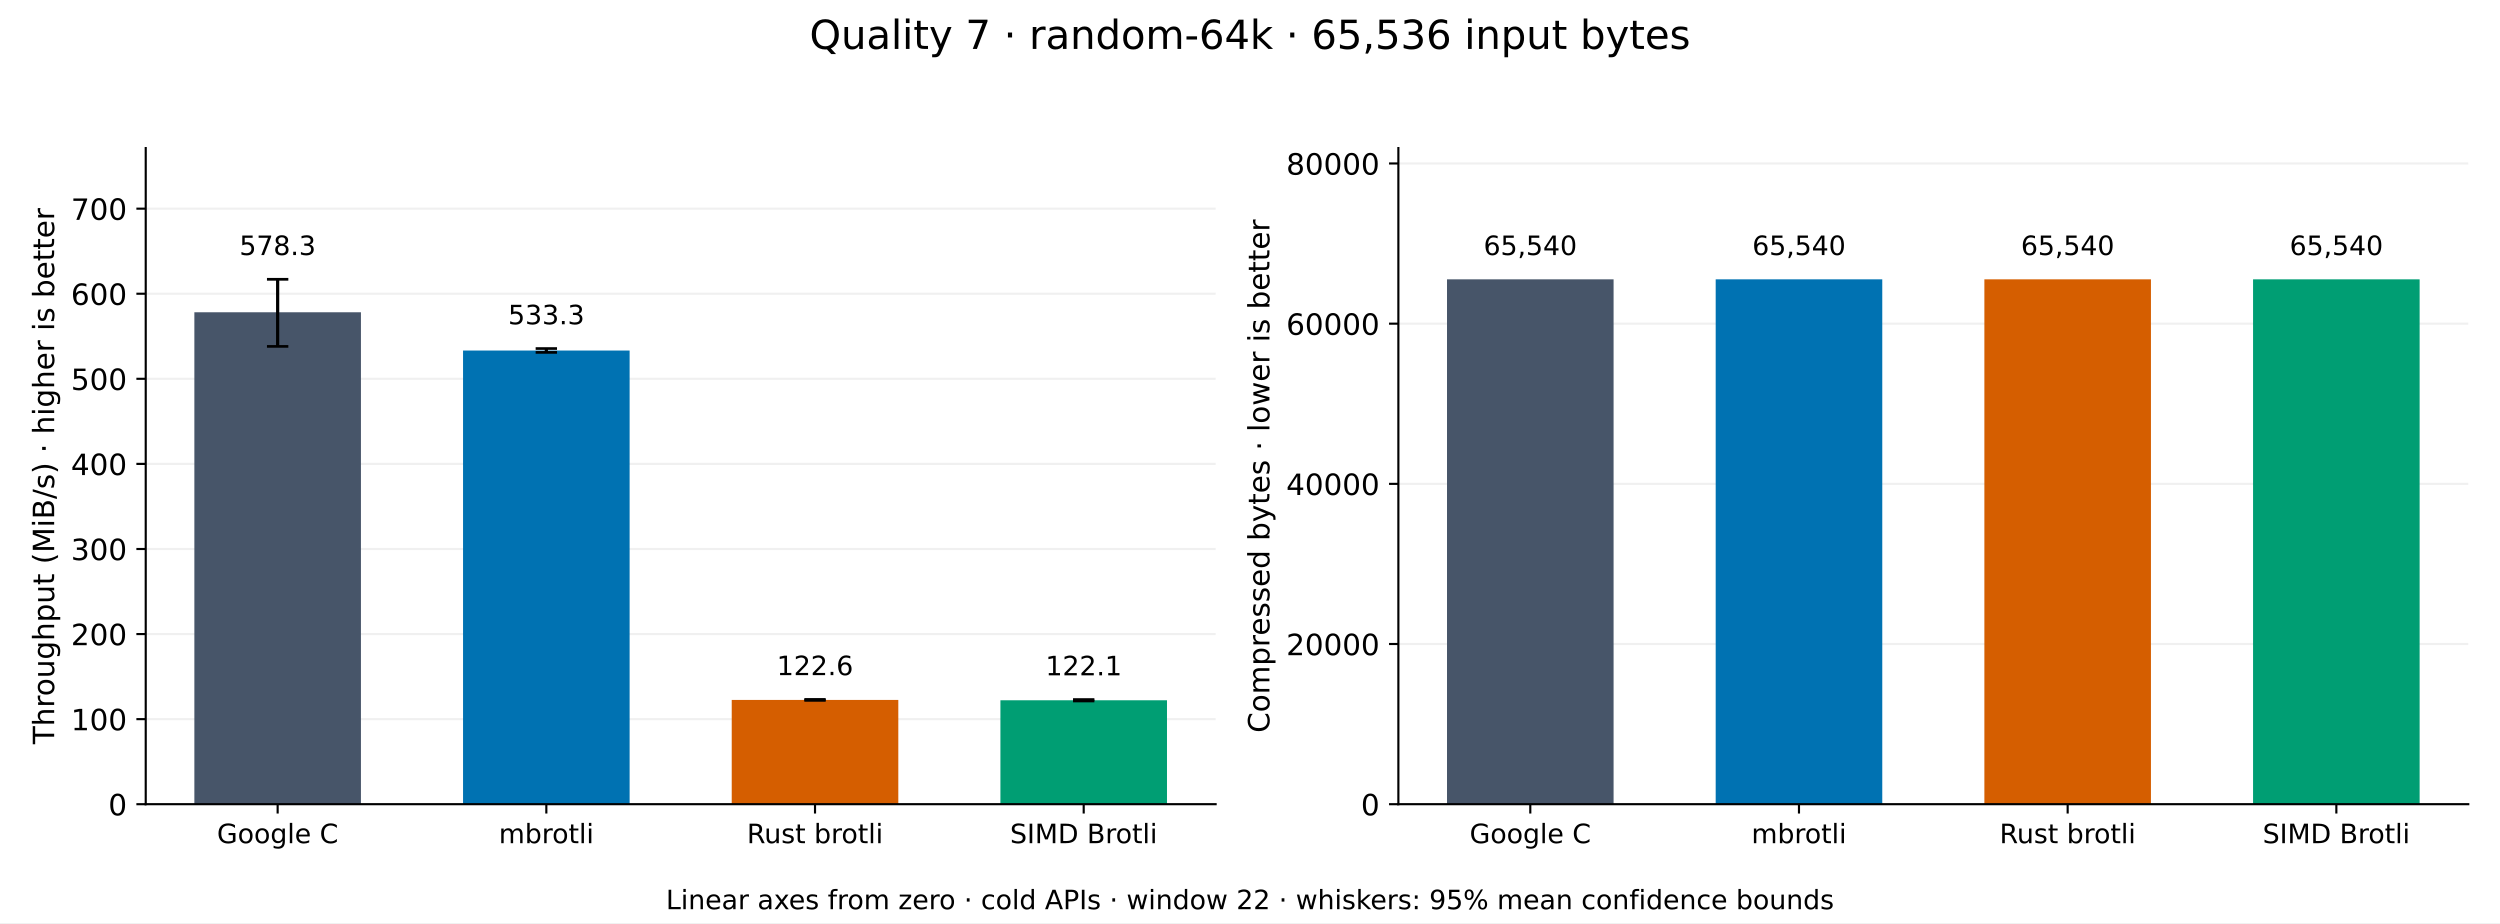
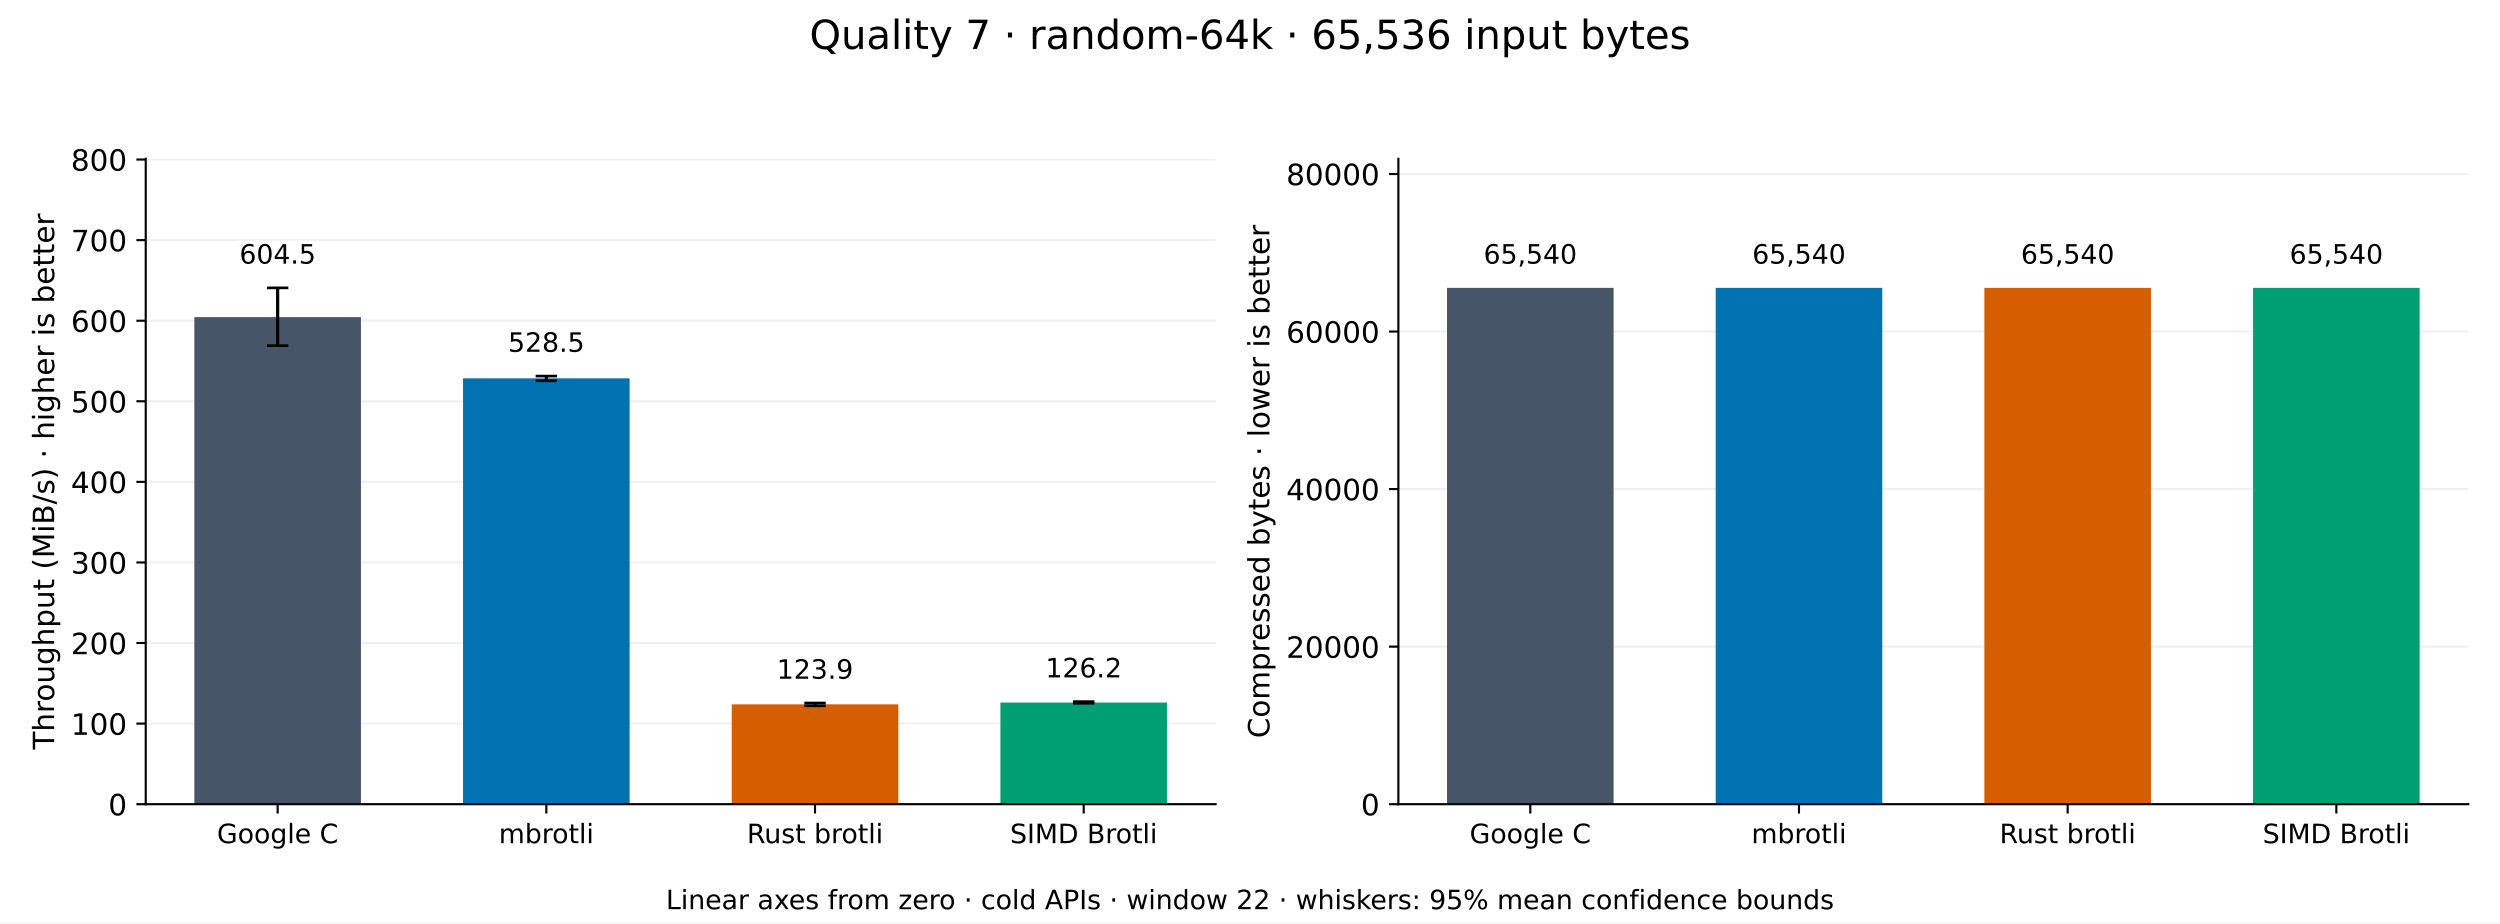
<svg xmlns="http://www.w3.org/2000/svg" xmlns:xlink="http://www.w3.org/1999/xlink" width="936pt" height="345.6pt" viewBox="0 0 936 345.6" version="1.1">
  <defs>
    <style type="text/css">*{stroke-linejoin: round; stroke-linecap: butt}</style>
  </defs>
  <g id="figure_1">
    <g id="patch_1">
      <path d="M 0 345.6 L 936 345.6 L 936 0 L 0 0 z " style="fill: #ffffff" />
    </g>
    <g id="axes_1">
      <g id="patch_2">
-         <path d="M 54.56 301.088 L 455.13 301.088 L 455.13 55.44 L 54.56 55.44 z " style="fill: #ffffff" />
+         <path d="M 54.56 301.088 L 455.13 301.088 L 455.13 59.463 L 54.56 59.463 z " style="fill: #ffffff" />
      </g>
      <g id="matplotlib.axis_1">
        <g id="xtick_1">
          <g id="line2d_1">
            <defs>
              <path id="m3d63aaa0ea" d="M 0 0 L 0 3.5 " style="stroke: #000000; stroke-width: 0.8" />
            </defs>
            <g>
              <use xlink:href="#m3d63aaa0ea" x="103.952" y="301.088" style="stroke: #000000; stroke-width: 0.8" />
            </g>
          </g>
          <g id="text_1">
            <text style="font-size: 10px; font-family: 'DejaVu Sans', 'Bitstream Vera Sans', 'Computer Modern Sans Serif', 'Lucida Grande', 'Verdana', 'Geneva', 'Lucid', 'Arial', 'Helvetica', 'Avant Garde', sans-serif; text-anchor: middle" x="103.952" y="315.686" transform="rotate(-0 103.9522 315.6864)">Google C</text>
          </g>
        </g>
        <g id="xtick_2">
          <g id="line2d_2">
            <g>
              <use xlink:href="#m3d63aaa0ea" x="204.547" y="301.088" style="stroke: #000000; stroke-width: 0.8" />
            </g>
          </g>
          <g id="text_2">
            <text style="font-size: 10px; font-family: 'DejaVu Sans', 'Bitstream Vera Sans', 'Computer Modern Sans Serif', 'Lucida Grande', 'Verdana', 'Geneva', 'Lucid', 'Arial', 'Helvetica', 'Avant Garde', sans-serif; text-anchor: middle" x="204.547" y="315.686" transform="rotate(-0 204.5474 315.6864)">mbrotli</text>
          </g>
        </g>
        <g id="xtick_3">
          <g id="line2d_3">
            <g>
              <use xlink:href="#m3d63aaa0ea" x="305.143" y="301.088" style="stroke: #000000; stroke-width: 0.8" />
            </g>
          </g>
          <g id="text_3">
            <text style="font-size: 10px; font-family: 'DejaVu Sans', 'Bitstream Vera Sans', 'Computer Modern Sans Serif', 'Lucida Grande', 'Verdana', 'Geneva', 'Lucid', 'Arial', 'Helvetica', 'Avant Garde', sans-serif; text-anchor: middle" x="305.143" y="315.686" transform="rotate(-0 305.1426 315.6864)">Rust brotli</text>
          </g>
        </g>
        <g id="xtick_4">
          <g id="line2d_4">
            <g>
              <use xlink:href="#m3d63aaa0ea" x="405.738" y="301.088" style="stroke: #000000; stroke-width: 0.8" />
            </g>
          </g>
          <g id="text_4">
            <text style="font-size: 10px; font-family: 'DejaVu Sans', 'Bitstream Vera Sans', 'Computer Modern Sans Serif', 'Lucida Grande', 'Verdana', 'Geneva', 'Lucid', 'Arial', 'Helvetica', 'Avant Garde', sans-serif; text-anchor: middle" x="405.738" y="315.686" transform="rotate(-0 405.7378 315.6864)">SIMD Brotli</text>
          </g>
        </g>
      </g>
      <g id="matplotlib.axis_2">
        <g id="ytick_1">
          <g id="line2d_5">
-             <path d="M 54.56 301.088 L 455.13 301.088 " clip-path="url(#pb9456fbabf)" style="fill: none; stroke: #b0b0b0; stroke-opacity: 0.18; stroke-width: 0.8; stroke-linecap: square" />
+             <path d="M 54.56 301.088 L 455.13 301.088 " clip-path="url(#pbbc9833f8c)" style="fill: none; stroke: #b0b0b0; stroke-opacity: 0.18; stroke-width: 0.8; stroke-linecap: square" />
          </g>
          <g id="line2d_6">
            <defs>
              <path id="mb6c034703b" d="M 0 0 L -3.5 0 " style="stroke: #000000; stroke-width: 0.8" />
            </defs>
            <g>
              <use xlink:href="#mb6c034703b" x="54.56" y="301.088" style="stroke: #000000; stroke-width: 0.8" />
            </g>
          </g>
          <g id="text_5">
            <text style="font-size: 11px; font-family: 'DejaVu Sans', 'Bitstream Vera Sans', 'Computer Modern Sans Serif', 'Lucida Grande', 'Verdana', 'Geneva', 'Lucid', 'Arial', 'Helvetica', 'Avant Garde', sans-serif; text-anchor: end" x="47.56" y="305.267" transform="rotate(-0 47.56 305.2671)">0</text>
          </g>
        </g>
        <g id="ytick_2">
          <g id="line2d_7">
-             <path d="M 54.56 269.237 L 455.13 269.237 " clip-path="url(#pb9456fbabf)" style="fill: none; stroke: #b0b0b0; stroke-opacity: 0.18; stroke-width: 0.8; stroke-linecap: square" />
+             <path d="M 54.56 270.919 L 455.13 270.919 " clip-path="url(#pbbc9833f8c)" style="fill: none; stroke: #b0b0b0; stroke-opacity: 0.18; stroke-width: 0.8; stroke-linecap: square" />
          </g>
          <g id="line2d_8">
            <g>
-               <use xlink:href="#mb6c034703b" x="54.56" y="269.237" style="stroke: #000000; stroke-width: 0.8" />
+               <use xlink:href="#mb6c034703b" x="54.56" y="270.919" style="stroke: #000000; stroke-width: 0.8" />
            </g>
          </g>
          <g id="text_6">
-             <text style="font-size: 11px; font-family: 'DejaVu Sans', 'Bitstream Vera Sans', 'Computer Modern Sans Serif', 'Lucida Grande', 'Verdana', 'Geneva', 'Lucid', 'Arial', 'Helvetica', 'Avant Garde', sans-serif; text-anchor: end" x="47.56" y="273.416" transform="rotate(-0 47.56 273.4161)">100</text>
+             <text style="font-size: 11px; font-family: 'DejaVu Sans', 'Bitstream Vera Sans', 'Computer Modern Sans Serif', 'Lucida Grande', 'Verdana', 'Geneva', 'Lucid', 'Arial', 'Helvetica', 'Avant Garde', sans-serif; text-anchor: end" x="47.56" y="275.098" transform="rotate(-0 47.56 275.0977)">100</text>
          </g>
        </g>
        <g id="ytick_3">
          <g id="line2d_9">
-             <path d="M 54.56 237.386 L 455.13 237.386 " clip-path="url(#pb9456fbabf)" style="fill: none; stroke: #b0b0b0; stroke-opacity: 0.18; stroke-width: 0.8; stroke-linecap: square" />
+             <path d="M 54.56 240.749 L 455.13 240.749 " clip-path="url(#pbbc9833f8c)" style="fill: none; stroke: #b0b0b0; stroke-opacity: 0.18; stroke-width: 0.8; stroke-linecap: square" />
          </g>
          <g id="line2d_10">
            <g>
-               <use xlink:href="#mb6c034703b" x="54.56" y="237.386" style="stroke: #000000; stroke-width: 0.8" />
+               <use xlink:href="#mb6c034703b" x="54.56" y="240.749" style="stroke: #000000; stroke-width: 0.8" />
            </g>
          </g>
          <g id="text_7">
-             <text style="font-size: 11px; font-family: 'DejaVu Sans', 'Bitstream Vera Sans', 'Computer Modern Sans Serif', 'Lucida Grande', 'Verdana', 'Geneva', 'Lucid', 'Arial', 'Helvetica', 'Avant Garde', sans-serif; text-anchor: end" x="47.56" y="241.565" transform="rotate(-0 47.56 241.5651)">200</text>
+             <text style="font-size: 11px; font-family: 'DejaVu Sans', 'Bitstream Vera Sans', 'Computer Modern Sans Serif', 'Lucida Grande', 'Verdana', 'Geneva', 'Lucid', 'Arial', 'Helvetica', 'Avant Garde', sans-serif; text-anchor: end" x="47.56" y="244.928" transform="rotate(-0 47.56 244.9283)">200</text>
          </g>
        </g>
        <g id="ytick_4">
          <g id="line2d_11">
-             <path d="M 54.56 205.535 L 455.13 205.535 " clip-path="url(#pb9456fbabf)" style="fill: none; stroke: #b0b0b0; stroke-opacity: 0.18; stroke-width: 0.8; stroke-linecap: square" />
+             <path d="M 54.56 210.58 L 455.13 210.58 " clip-path="url(#pbbc9833f8c)" style="fill: none; stroke: #b0b0b0; stroke-opacity: 0.18; stroke-width: 0.8; stroke-linecap: square" />
          </g>
          <g id="line2d_12">
            <g>
-               <use xlink:href="#mb6c034703b" x="54.56" y="205.535" style="stroke: #000000; stroke-width: 0.8" />
+               <use xlink:href="#mb6c034703b" x="54.56" y="210.58" style="stroke: #000000; stroke-width: 0.8" />
            </g>
          </g>
          <g id="text_8">
-             <text style="font-size: 11px; font-family: 'DejaVu Sans', 'Bitstream Vera Sans', 'Computer Modern Sans Serif', 'Lucida Grande', 'Verdana', 'Geneva', 'Lucid', 'Arial', 'Helvetica', 'Avant Garde', sans-serif; text-anchor: end" x="47.56" y="209.714" transform="rotate(-0 47.56 209.7141)">300</text>
+             <text style="font-size: 11px; font-family: 'DejaVu Sans', 'Bitstream Vera Sans', 'Computer Modern Sans Serif', 'Lucida Grande', 'Verdana', 'Geneva', 'Lucid', 'Arial', 'Helvetica', 'Avant Garde', sans-serif; text-anchor: end" x="47.56" y="214.759" transform="rotate(-0 47.56 214.7589)">300</text>
          </g>
        </g>
        <g id="ytick_5">
          <g id="line2d_13">
-             <path d="M 54.56 173.684 L 455.13 173.684 " clip-path="url(#pb9456fbabf)" style="fill: none; stroke: #b0b0b0; stroke-opacity: 0.18; stroke-width: 0.8; stroke-linecap: square" />
+             <path d="M 54.56 180.41 L 455.13 180.41 " clip-path="url(#pbbc9833f8c)" style="fill: none; stroke: #b0b0b0; stroke-opacity: 0.18; stroke-width: 0.8; stroke-linecap: square" />
          </g>
          <g id="line2d_14">
            <g>
-               <use xlink:href="#mb6c034703b" x="54.56" y="173.684" style="stroke: #000000; stroke-width: 0.8" />
+               <use xlink:href="#mb6c034703b" x="54.56" y="180.41" style="stroke: #000000; stroke-width: 0.8" />
            </g>
          </g>
          <g id="text_9">
-             <text style="font-size: 11px; font-family: 'DejaVu Sans', 'Bitstream Vera Sans', 'Computer Modern Sans Serif', 'Lucida Grande', 'Verdana', 'Geneva', 'Lucid', 'Arial', 'Helvetica', 'Avant Garde', sans-serif; text-anchor: end" x="47.56" y="177.863" transform="rotate(-0 47.56 177.863)">400</text>
+             <text style="font-size: 11px; font-family: 'DejaVu Sans', 'Bitstream Vera Sans', 'Computer Modern Sans Serif', 'Lucida Grande', 'Verdana', 'Geneva', 'Lucid', 'Arial', 'Helvetica', 'Avant Garde', sans-serif; text-anchor: end" x="47.56" y="184.589" transform="rotate(-0 47.56 184.5895)">400</text>
          </g>
        </g>
        <g id="ytick_6">
          <g id="line2d_15">
-             <path d="M 54.56 141.833 L 455.13 141.833 " clip-path="url(#pb9456fbabf)" style="fill: none; stroke: #b0b0b0; stroke-opacity: 0.18; stroke-width: 0.8; stroke-linecap: square" />
+             <path d="M 54.56 150.241 L 455.13 150.241 " clip-path="url(#pbbc9833f8c)" style="fill: none; stroke: #b0b0b0; stroke-opacity: 0.18; stroke-width: 0.8; stroke-linecap: square" />
          </g>
          <g id="line2d_16">
            <g>
-               <use xlink:href="#mb6c034703b" x="54.56" y="141.833" style="stroke: #000000; stroke-width: 0.8" />
+               <use xlink:href="#mb6c034703b" x="54.56" y="150.241" style="stroke: #000000; stroke-width: 0.8" />
            </g>
          </g>
          <g id="text_10">
-             <text style="font-size: 11px; font-family: 'DejaVu Sans', 'Bitstream Vera Sans', 'Computer Modern Sans Serif', 'Lucida Grande', 'Verdana', 'Geneva', 'Lucid', 'Arial', 'Helvetica', 'Avant Garde', sans-serif; text-anchor: end" x="47.56" y="146.012" transform="rotate(-0 47.56 146.012)">500</text>
+             <text style="font-size: 11px; font-family: 'DejaVu Sans', 'Bitstream Vera Sans', 'Computer Modern Sans Serif', 'Lucida Grande', 'Verdana', 'Geneva', 'Lucid', 'Arial', 'Helvetica', 'Avant Garde', sans-serif; text-anchor: end" x="47.56" y="154.42" transform="rotate(-0 47.56 154.4201)">500</text>
          </g>
        </g>
        <g id="ytick_7">
          <g id="line2d_17">
-             <path d="M 54.56 109.982 L 455.13 109.982 " clip-path="url(#pb9456fbabf)" style="fill: none; stroke: #b0b0b0; stroke-opacity: 0.18; stroke-width: 0.8; stroke-linecap: square" />
+             <path d="M 54.56 120.072 L 455.13 120.072 " clip-path="url(#pbbc9833f8c)" style="fill: none; stroke: #b0b0b0; stroke-opacity: 0.18; stroke-width: 0.8; stroke-linecap: square" />
          </g>
          <g id="line2d_18">
            <g>
-               <use xlink:href="#mb6c034703b" x="54.56" y="109.982" style="stroke: #000000; stroke-width: 0.8" />
+               <use xlink:href="#mb6c034703b" x="54.56" y="120.072" style="stroke: #000000; stroke-width: 0.8" />
            </g>
          </g>
          <g id="text_11">
-             <text style="font-size: 11px; font-family: 'DejaVu Sans', 'Bitstream Vera Sans', 'Computer Modern Sans Serif', 'Lucida Grande', 'Verdana', 'Geneva', 'Lucid', 'Arial', 'Helvetica', 'Avant Garde', sans-serif; text-anchor: end" x="47.56" y="114.161" transform="rotate(-0 47.56 114.161)">600</text>
+             <text style="font-size: 11px; font-family: 'DejaVu Sans', 'Bitstream Vera Sans', 'Computer Modern Sans Serif', 'Lucida Grande', 'Verdana', 'Geneva', 'Lucid', 'Arial', 'Helvetica', 'Avant Garde', sans-serif; text-anchor: end" x="47.56" y="124.251" transform="rotate(-0 47.56 124.2507)">600</text>
          </g>
        </g>
        <g id="ytick_8">
          <g id="line2d_19">
-             <path d="M 54.56 78.131 L 455.13 78.131 " clip-path="url(#pb9456fbabf)" style="fill: none; stroke: #b0b0b0; stroke-opacity: 0.18; stroke-width: 0.8; stroke-linecap: square" />
+             <path d="M 54.56 89.902 L 455.13 89.902 " clip-path="url(#pbbc9833f8c)" style="fill: none; stroke: #b0b0b0; stroke-opacity: 0.18; stroke-width: 0.8; stroke-linecap: square" />
          </g>
          <g id="line2d_20">
            <g>
-               <use xlink:href="#mb6c034703b" x="54.56" y="78.131" style="stroke: #000000; stroke-width: 0.8" />
+               <use xlink:href="#mb6c034703b" x="54.56" y="89.902" style="stroke: #000000; stroke-width: 0.8" />
            </g>
          </g>
          <g id="text_12">
-             <text style="font-size: 11px; font-family: 'DejaVu Sans', 'Bitstream Vera Sans', 'Computer Modern Sans Serif', 'Lucida Grande', 'Verdana', 'Geneva', 'Lucid', 'Arial', 'Helvetica', 'Avant Garde', sans-serif; text-anchor: end" x="47.56" y="82.31" transform="rotate(-0 47.56 82.30995)">700</text>
-           </g>
-         </g>
-         <g id="text_13">
-           <text style="font-size: 11px; font-family: 'DejaVu Sans', 'Bitstream Vera Sans', 'Computer Modern Sans Serif', 'Lucida Grande', 'Verdana', 'Geneva', 'Lucid', 'Arial', 'Helvetica', 'Avant Garde', sans-serif; text-anchor: middle" x="20.276" y="178.264" transform="rotate(-90 20.27609 178.264)">Throughput (MiB/s) · higher is better</text>
+             <text style="font-size: 11px; font-family: 'DejaVu Sans', 'Bitstream Vera Sans', 'Computer Modern Sans Serif', 'Lucida Grande', 'Verdana', 'Geneva', 'Lucid', 'Arial', 'Helvetica', 'Avant Garde', sans-serif; text-anchor: end" x="47.56" y="94.081" transform="rotate(-0 47.56 94.08126)">700</text>
+           </g>
+         </g>
+         <g id="ytick_9">
+           <g id="line2d_21">
+             <path d="M 54.56 59.733 L 455.13 59.733 " clip-path="url(#pbbc9833f8c)" style="fill: none; stroke: #b0b0b0; stroke-opacity: 0.18; stroke-width: 0.8; stroke-linecap: square" />
+           </g>
+           <g id="line2d_22">
+             <g>
+               <use xlink:href="#mb6c034703b" x="54.56" y="59.733" style="stroke: #000000; stroke-width: 0.8" />
+             </g>
+           </g>
+           <g id="text_13">
+             <text style="font-size: 11px; font-family: 'DejaVu Sans', 'Bitstream Vera Sans', 'Computer Modern Sans Serif', 'Lucida Grande', 'Verdana', 'Geneva', 'Lucid', 'Arial', 'Helvetica', 'Avant Garde', sans-serif; text-anchor: end" x="47.56" y="63.912" transform="rotate(-0 47.56 63.91185)">800</text>
+           </g>
+         </g>
+         <g id="text_14">
+           <text style="font-size: 11px; font-family: 'DejaVu Sans', 'Bitstream Vera Sans', 'Computer Modern Sans Serif', 'Lucida Grande', 'Verdana', 'Geneva', 'Lucid', 'Arial', 'Helvetica', 'Avant Garde', sans-serif; text-anchor: middle" x="20.276" y="180.276" transform="rotate(-90 20.27609 180.2757)">Throughput (MiB/s) · higher is better</text>
        </g>
      </g>
      <g id="patch_3">
-         <path d="M 72.768 301.088 L 135.137 301.088 L 135.137 116.909 L 72.768 116.909 z " clip-path="url(#pb9456fbabf)" style="fill: #475569" />
+         <path d="M 72.768 301.088 L 135.137 301.088 L 135.137 118.724 L 72.768 118.724 z " clip-path="url(#pbbc9833f8c)" style="fill: #475569" />
      </g>
      <g id="patch_4">
-         <path d="M 173.363 301.088 L 235.732 301.088 L 235.732 131.229 L 173.363 131.229 z " clip-path="url(#pb9456fbabf)" style="fill: #0072b2" />
+         <path d="M 173.363 301.088 L 235.732 301.088 L 235.732 141.643 L 173.363 141.643 z " clip-path="url(#pbbc9833f8c)" style="fill: #0072b2" />
      </g>
      <g id="patch_5">
-         <path d="M 273.958 301.088 L 336.327 301.088 L 336.327 262.048 L 273.958 262.048 z " clip-path="url(#pb9456fbabf)" style="fill: #d55e00" />
+         <path d="M 273.958 301.088 L 336.327 301.088 L 336.327 263.696 L 273.958 263.696 z " clip-path="url(#pbbc9833f8c)" style="fill: #d55e00" />
      </g>
      <g id="patch_6">
-         <path d="M 374.553 301.088 L 436.922 301.088 L 436.922 262.184 L 374.553 262.184 z " clip-path="url(#pb9456fbabf)" style="fill: #009e73" />
+         <path d="M 374.553 301.088 L 436.922 301.088 L 436.922 263.018 L 374.553 263.018 z " clip-path="url(#pbbc9833f8c)" style="fill: #009e73" />
      </g>
      <g id="LineCollection_1">
-         <path d="M 103.952 129.689 L 103.952 104.57 " clip-path="url(#pb9456fbabf)" style="fill: none; stroke: #000000; stroke-width: 1.2" />
-         <path d="M 204.547 131.942 L 204.547 130.495 " clip-path="url(#pb9456fbabf)" style="fill: none; stroke: #000000; stroke-width: 1.2" />
-         <path d="M 305.143 262.239 L 305.143 261.861 " clip-path="url(#pb9456fbabf)" style="fill: none; stroke: #000000; stroke-width: 1.2" />
-         <path d="M 405.738 262.442 L 405.738 261.916 " clip-path="url(#pb9456fbabf)" style="fill: none; stroke: #000000; stroke-width: 1.2" />
-       </g>
-       <g id="line2d_21">
+         <path d="M 103.952 129.415 L 103.952 107.788 " clip-path="url(#pbbc9833f8c)" style="fill: none; stroke: #000000; stroke-width: 1.2" />
+         <path d="M 204.547 142.578 L 204.547 140.797 " clip-path="url(#pbbc9833f8c)" style="fill: none; stroke: #000000; stroke-width: 1.2" />
+         <path d="M 305.143 264.246 L 305.143 263.205 " clip-path="url(#pbbc9833f8c)" style="fill: none; stroke: #000000; stroke-width: 1.2" />
+         <path d="M 405.738 263.311 L 405.738 262.689 " clip-path="url(#pbbc9833f8c)" style="fill: none; stroke: #000000; stroke-width: 1.2" />
+       </g>
+       <g id="line2d_23">
        <defs>
          <path id="ma4d3aa00d3" d="M 4 0 L -4 -0 " style="stroke: #000000" />
        </defs>
-         <g clip-path="url(#pb9456fbabf)">
-           <use xlink:href="#ma4d3aa00d3" x="103.952" y="129.689" style="fill: #1f77b4; stroke: #000000" />
-           <use xlink:href="#ma4d3aa00d3" x="204.547" y="131.942" style="fill: #1f77b4; stroke: #000000" />
-           <use xlink:href="#ma4d3aa00d3" x="305.143" y="262.239" style="fill: #1f77b4; stroke: #000000" />
-           <use xlink:href="#ma4d3aa00d3" x="405.738" y="262.442" style="fill: #1f77b4; stroke: #000000" />
-         </g>
-       </g>
-       <g id="line2d_22">
-         <g clip-path="url(#pb9456fbabf)">
-           <use xlink:href="#ma4d3aa00d3" x="103.952" y="104.57" style="fill: #1f77b4; stroke: #000000" />
-           <use xlink:href="#ma4d3aa00d3" x="204.547" y="130.495" style="fill: #1f77b4; stroke: #000000" />
-           <use xlink:href="#ma4d3aa00d3" x="305.143" y="261.861" style="fill: #1f77b4; stroke: #000000" />
-           <use xlink:href="#ma4d3aa00d3" x="405.738" y="261.916" style="fill: #1f77b4; stroke: #000000" />
+         <g clip-path="url(#pbbc9833f8c)">
+           <use xlink:href="#ma4d3aa00d3" x="103.952" y="129.415" style="fill: #1f77b4; stroke: #000000" />
+           <use xlink:href="#ma4d3aa00d3" x="204.547" y="142.578" style="fill: #1f77b4; stroke: #000000" />
+           <use xlink:href="#ma4d3aa00d3" x="305.143" y="264.246" style="fill: #1f77b4; stroke: #000000" />
+           <use xlink:href="#ma4d3aa00d3" x="405.738" y="263.311" style="fill: #1f77b4; stroke: #000000" />
+         </g>
+       </g>
+       <g id="line2d_24">
+         <g clip-path="url(#pbbc9833f8c)">
+           <use xlink:href="#ma4d3aa00d3" x="103.952" y="107.788" style="fill: #1f77b4; stroke: #000000" />
+           <use xlink:href="#ma4d3aa00d3" x="204.547" y="140.797" style="fill: #1f77b4; stroke: #000000" />
+           <use xlink:href="#ma4d3aa00d3" x="305.143" y="263.205" style="fill: #1f77b4; stroke: #000000" />
+           <use xlink:href="#ma4d3aa00d3" x="405.738" y="262.689" style="fill: #1f77b4; stroke: #000000" />
        </g>
      </g>
      <g id="patch_7">
-         <path d="M 54.56 301.088 L 54.56 55.44 " style="fill: none; stroke: #000000; stroke-width: 0.8; stroke-linejoin: miter; stroke-linecap: square" />
+         <path d="M 54.56 301.088 L 54.56 59.463 " style="fill: none; stroke: #000000; stroke-width: 0.8; stroke-linejoin: miter; stroke-linecap: square" />
      </g>
      <g id="patch_8">
        <path d="M 54.56 301.088 L 455.13 301.088 " style="fill: none; stroke: #000000; stroke-width: 0.8; stroke-linejoin: miter; stroke-linecap: square" />
      </g>
-       <g id="text_14">
+       <g id="text_15">
        <g id="patch_9">
-           <path d="M 88.638 98.57 L 119.266 98.57 L 119.266 86.891 L 88.638 86.891 z " style="fill: #ffffff; opacity: 0.9" />
-         </g>
-         <text style="font-size: 10px; font-family: 'DejaVu Sans', 'Bitstream Vera Sans', 'Computer Modern Sans Serif', 'Lucida Grande', 'Verdana', 'Geneva', 'Lucid', 'Arial', 'Helvetica', 'Avant Garde', sans-serif; text-anchor: middle" x="103.952" y="95.49" transform="rotate(-0 103.9522 95.48991)">578.3</text>
-       </g>
-       <g id="text_15">
+           <path d="M 88.638 101.788 L 119.266 101.788 L 119.266 90.11 L 88.638 90.11 z " style="fill: #ffffff; opacity: 0.9" />
+         </g>
+         <text style="font-size: 10px; font-family: 'DejaVu Sans', 'Bitstream Vera Sans', 'Computer Modern Sans Serif', 'Lucida Grande', 'Verdana', 'Geneva', 'Lucid', 'Arial', 'Helvetica', 'Avant Garde', sans-serif; text-anchor: middle" x="103.952" y="98.709" transform="rotate(-0 103.9522 98.70867)">604.5</text>
+       </g>
+       <g id="text_16">
        <g id="patch_10">
-           <path d="M 189.233 124.495 L 219.861 124.495 L 219.861 112.817 L 189.233 112.817 z " style="fill: #ffffff; opacity: 0.9" />
-         </g>
-         <text style="font-size: 10px; font-family: 'DejaVu Sans', 'Bitstream Vera Sans', 'Computer Modern Sans Serif', 'Lucida Grande', 'Verdana', 'Geneva', 'Lucid', 'Arial', 'Helvetica', 'Avant Garde', sans-serif; text-anchor: middle" x="204.547" y="121.416" transform="rotate(-0 204.5474 121.4157)">533.3</text>
-       </g>
-       <g id="text_16">
+           <path d="M 189.233 134.797 L 219.861 134.797 L 219.861 123.119 L 189.233 123.119 z " style="fill: #ffffff; opacity: 0.9" />
+         </g>
+         <text style="font-size: 10px; font-family: 'DejaVu Sans', 'Bitstream Vera Sans', 'Computer Modern Sans Serif', 'Lucida Grande', 'Verdana', 'Geneva', 'Lucid', 'Arial', 'Helvetica', 'Avant Garde', sans-serif; text-anchor: middle" x="204.547" y="131.718" transform="rotate(-0 204.5474 131.7177)">528.5</text>
+       </g>
+       <g id="text_17">
        <g id="patch_11">
-           <path d="M 289.829 255.861 L 320.457 255.861 L 320.457 244.183 L 289.829 244.183 z " style="fill: #ffffff; opacity: 0.9" />
-         </g>
-         <text style="font-size: 10px; font-family: 'DejaVu Sans', 'Bitstream Vera Sans', 'Computer Modern Sans Serif', 'Lucida Grande', 'Verdana', 'Geneva', 'Lucid', 'Arial', 'Helvetica', 'Avant Garde', sans-serif; text-anchor: middle" x="305.143" y="252.781" transform="rotate(-0 305.1426 252.7812)">122.6</text>
-       </g>
-       <g id="text_17">
+           <path d="M 289.829 257.205 L 320.457 257.205 L 320.457 245.527 L 289.829 245.527 z " style="fill: #ffffff; opacity: 0.9" />
+         </g>
+         <text style="font-size: 10px; font-family: 'DejaVu Sans', 'Bitstream Vera Sans', 'Computer Modern Sans Serif', 'Lucida Grande', 'Verdana', 'Geneva', 'Lucid', 'Arial', 'Helvetica', 'Avant Garde', sans-serif; text-anchor: middle" x="305.143" y="254.125" transform="rotate(-0 305.1426 254.1249)">123.9</text>
+       </g>
+       <g id="text_18">
        <g id="patch_12">
-           <path d="M 390.424 255.916 L 421.052 255.916 L 421.052 244.237 L 390.424 244.237 z " style="fill: #ffffff; opacity: 0.9" />
-         </g>
-         <text style="font-size: 10px; font-family: 'DejaVu Sans', 'Bitstream Vera Sans', 'Computer Modern Sans Serif', 'Lucida Grande', 'Verdana', 'Geneva', 'Lucid', 'Arial', 'Helvetica', 'Avant Garde', sans-serif; text-anchor: middle" x="405.738" y="252.836" transform="rotate(-0 405.7378 252.8358)">122.1</text>
+           <path d="M 390.424 256.689 L 421.052 256.689 L 421.052 245.011 L 390.424 245.011 z " style="fill: #ffffff; opacity: 0.9" />
+         </g>
+         <text style="font-size: 10px; font-family: 'DejaVu Sans', 'Bitstream Vera Sans', 'Computer Modern Sans Serif', 'Lucida Grande', 'Verdana', 'Geneva', 'Lucid', 'Arial', 'Helvetica', 'Avant Garde', sans-serif; text-anchor: middle" x="405.738" y="253.609" transform="rotate(-0 405.7378 253.6093)">126.2</text>
      </g>
    </g>
    <g id="axes_2">
      <g id="patch_13">
-         <path d="M 523.55 301.088 L 924.12 301.088 L 924.12 55.44 L 523.55 55.44 z " style="fill: #ffffff" />
+         <path d="M 523.55 301.088 L 924.12 301.088 L 924.12 59.463 L 523.55 59.463 z " style="fill: #ffffff" />
      </g>
      <g id="matplotlib.axis_3">
        <g id="xtick_5">
-           <g id="line2d_23">
+           <g id="line2d_25">
            <g>
              <use xlink:href="#m3d63aaa0ea" x="572.942" y="301.088" style="stroke: #000000; stroke-width: 0.8" />
            </g>
          </g>
-           <g id="text_18">
+           <g id="text_19">
            <text style="font-size: 10px; font-family: 'DejaVu Sans', 'Bitstream Vera Sans', 'Computer Modern Sans Serif', 'Lucida Grande', 'Verdana', 'Geneva', 'Lucid', 'Arial', 'Helvetica', 'Avant Garde', sans-serif; text-anchor: middle" x="572.942" y="315.686" transform="rotate(-0 572.9422 315.6864)">Google C</text>
          </g>
        </g>
        <g id="xtick_6">
-           <g id="line2d_24">
+           <g id="line2d_26">
            <g>
              <use xlink:href="#m3d63aaa0ea" x="673.537" y="301.088" style="stroke: #000000; stroke-width: 0.8" />
            </g>
          </g>
-           <g id="text_19">
+           <g id="text_20">
            <text style="font-size: 10px; font-family: 'DejaVu Sans', 'Bitstream Vera Sans', 'Computer Modern Sans Serif', 'Lucida Grande', 'Verdana', 'Geneva', 'Lucid', 'Arial', 'Helvetica', 'Avant Garde', sans-serif; text-anchor: middle" x="673.537" y="315.686" transform="rotate(-0 673.5374 315.6864)">mbrotli</text>
          </g>
        </g>
        <g id="xtick_7">
-           <g id="line2d_25">
+           <g id="line2d_27">
            <g>
              <use xlink:href="#m3d63aaa0ea" x="774.133" y="301.088" style="stroke: #000000; stroke-width: 0.8" />
            </g>
          </g>
-           <g id="text_20">
+           <g id="text_21">
            <text style="font-size: 10px; font-family: 'DejaVu Sans', 'Bitstream Vera Sans', 'Computer Modern Sans Serif', 'Lucida Grande', 'Verdana', 'Geneva', 'Lucid', 'Arial', 'Helvetica', 'Avant Garde', sans-serif; text-anchor: middle" x="774.133" y="315.686" transform="rotate(-0 774.1326 315.6864)">Rust brotli</text>
          </g>
        </g>
        <g id="xtick_8">
-           <g id="line2d_26">
+           <g id="line2d_28">
            <g>
              <use xlink:href="#m3d63aaa0ea" x="874.728" y="301.088" style="stroke: #000000; stroke-width: 0.8" />
            </g>
          </g>
-           <g id="text_21">
+           <g id="text_22">
            <text style="font-size: 10px; font-family: 'DejaVu Sans', 'Bitstream Vera Sans', 'Computer Modern Sans Serif', 'Lucida Grande', 'Verdana', 'Geneva', 'Lucid', 'Arial', 'Helvetica', 'Avant Garde', sans-serif; text-anchor: middle" x="874.728" y="315.686" transform="rotate(-0 874.7278 315.6864)">SIMD Brotli</text>
          </g>
        </g>
      </g>
      <g id="matplotlib.axis_4">
-         <g id="ytick_9">
-           <g id="line2d_27">
-             <path d="M 523.55 301.088 L 924.12 301.088 " clip-path="url(#p7ed6ae1081)" style="fill: none; stroke: #b0b0b0; stroke-opacity: 0.18; stroke-width: 0.8; stroke-linecap: square" />
-           </g>
-           <g id="line2d_28">
-             <g>
-               <use xlink:href="#mb6c034703b" x="523.55" y="301.088" style="stroke: #000000; stroke-width: 0.8" />
-             </g>
-           </g>
-           <g id="text_22">
-             <text style="font-size: 11px; font-family: 'DejaVu Sans', 'Bitstream Vera Sans', 'Computer Modern Sans Serif', 'Lucida Grande', 'Verdana', 'Geneva', 'Lucid', 'Arial', 'Helvetica', 'Avant Garde', sans-serif; text-anchor: end" x="516.55" y="305.267" transform="rotate(-0 516.55 305.2671)">0</text>
-           </g>
-         </g>
        <g id="ytick_10">
          <g id="line2d_29">
-             <path d="M 523.55 241.119 L 924.12 241.119 " clip-path="url(#p7ed6ae1081)" style="fill: none; stroke: #b0b0b0; stroke-opacity: 0.18; stroke-width: 0.8; stroke-linecap: square" />
+             <path d="M 523.55 301.088 L 924.12 301.088 " clip-path="url(#p98365eb9f6)" style="fill: none; stroke: #b0b0b0; stroke-opacity: 0.18; stroke-width: 0.8; stroke-linecap: square" />
          </g>
          <g id="line2d_30">
            <g>
-               <use xlink:href="#mb6c034703b" x="523.55" y="241.119" style="stroke: #000000; stroke-width: 0.8" />
+               <use xlink:href="#mb6c034703b" x="523.55" y="301.088" style="stroke: #000000; stroke-width: 0.8" />
            </g>
          </g>
          <g id="text_23">
-             <text style="font-size: 11px; font-family: 'DejaVu Sans', 'Bitstream Vera Sans', 'Computer Modern Sans Serif', 'Lucida Grande', 'Verdana', 'Geneva', 'Lucid', 'Arial', 'Helvetica', 'Avant Garde', sans-serif; text-anchor: end" x="516.55" y="245.298" transform="rotate(-0 516.55 245.2981)">20000</text>
+             <text style="font-size: 11px; font-family: 'DejaVu Sans', 'Bitstream Vera Sans', 'Computer Modern Sans Serif', 'Lucida Grande', 'Verdana', 'Geneva', 'Lucid', 'Arial', 'Helvetica', 'Avant Garde', sans-serif; text-anchor: end" x="516.55" y="305.267" transform="rotate(-0 516.55 305.2671)">0</text>
          </g>
        </g>
        <g id="ytick_11">
          <g id="line2d_31">
-             <path d="M 523.55 181.15 L 924.12 181.15 " clip-path="url(#p7ed6ae1081)" style="fill: none; stroke: #b0b0b0; stroke-opacity: 0.18; stroke-width: 0.8; stroke-linecap: square" />
+             <path d="M 523.55 242.101 L 924.12 242.101 " clip-path="url(#p98365eb9f6)" style="fill: none; stroke: #b0b0b0; stroke-opacity: 0.18; stroke-width: 0.8; stroke-linecap: square" />
          </g>
          <g id="line2d_32">
            <g>
-               <use xlink:href="#mb6c034703b" x="523.55" y="181.15" style="stroke: #000000; stroke-width: 0.8" />
+               <use xlink:href="#mb6c034703b" x="523.55" y="242.101" style="stroke: #000000; stroke-width: 0.8" />
            </g>
          </g>
          <g id="text_24">
-             <text style="font-size: 11px; font-family: 'DejaVu Sans', 'Bitstream Vera Sans', 'Computer Modern Sans Serif', 'Lucida Grande', 'Verdana', 'Geneva', 'Lucid', 'Arial', 'Helvetica', 'Avant Garde', sans-serif; text-anchor: end" x="516.55" y="185.329" transform="rotate(-0 516.55 185.3291)">40000</text>
+             <text style="font-size: 11px; font-family: 'DejaVu Sans', 'Bitstream Vera Sans', 'Computer Modern Sans Serif', 'Lucida Grande', 'Verdana', 'Geneva', 'Lucid', 'Arial', 'Helvetica', 'Avant Garde', sans-serif; text-anchor: end" x="516.55" y="246.28" transform="rotate(-0 516.55 246.2804)">20000</text>
          </g>
        </g>
        <g id="ytick_12">
          <g id="line2d_33">
-             <path d="M 523.55 121.181 L 924.12 121.181 " clip-path="url(#p7ed6ae1081)" style="fill: none; stroke: #b0b0b0; stroke-opacity: 0.18; stroke-width: 0.8; stroke-linecap: square" />
+             <path d="M 523.55 183.114 L 924.12 183.114 " clip-path="url(#p98365eb9f6)" style="fill: none; stroke: #b0b0b0; stroke-opacity: 0.18; stroke-width: 0.8; stroke-linecap: square" />
          </g>
          <g id="line2d_34">
            <g>
-               <use xlink:href="#mb6c034703b" x="523.55" y="121.181" style="stroke: #000000; stroke-width: 0.8" />
+               <use xlink:href="#mb6c034703b" x="523.55" y="183.114" style="stroke: #000000; stroke-width: 0.8" />
            </g>
          </g>
          <g id="text_25">
-             <text style="font-size: 11px; font-family: 'DejaVu Sans', 'Bitstream Vera Sans', 'Computer Modern Sans Serif', 'Lucida Grande', 'Verdana', 'Geneva', 'Lucid', 'Arial', 'Helvetica', 'Avant Garde', sans-serif; text-anchor: end" x="516.55" y="125.36" transform="rotate(-0 516.55 125.3602)">60000</text>
+             <text style="font-size: 11px; font-family: 'DejaVu Sans', 'Bitstream Vera Sans', 'Computer Modern Sans Serif', 'Lucida Grande', 'Verdana', 'Geneva', 'Lucid', 'Arial', 'Helvetica', 'Avant Garde', sans-serif; text-anchor: end" x="516.55" y="187.294" transform="rotate(-0 516.55 187.2936)">40000</text>
          </g>
        </g>
        <g id="ytick_13">
          <g id="line2d_35">
-             <path d="M 523.55 61.212 L 924.12 61.212 " clip-path="url(#p7ed6ae1081)" style="fill: none; stroke: #b0b0b0; stroke-opacity: 0.18; stroke-width: 0.8; stroke-linecap: square" />
+             <path d="M 523.55 124.128 L 924.12 124.128 " clip-path="url(#p98365eb9f6)" style="fill: none; stroke: #b0b0b0; stroke-opacity: 0.18; stroke-width: 0.8; stroke-linecap: square" />
          </g>
          <g id="line2d_36">
            <g>
-               <use xlink:href="#mb6c034703b" x="523.55" y="61.212" style="stroke: #000000; stroke-width: 0.8" />
+               <use xlink:href="#mb6c034703b" x="523.55" y="124.128" style="stroke: #000000; stroke-width: 0.8" />
            </g>
          </g>
          <g id="text_26">
-             <text style="font-size: 11px; font-family: 'DejaVu Sans', 'Bitstream Vera Sans', 'Computer Modern Sans Serif', 'Lucida Grande', 'Verdana', 'Geneva', 'Lucid', 'Arial', 'Helvetica', 'Avant Garde', sans-serif; text-anchor: end" x="516.55" y="65.391" transform="rotate(-0 516.55 65.39116)">80000</text>
-           </g>
-         </g>
-         <g id="text_27">
-           <text style="font-size: 11px; font-family: 'DejaVu Sans', 'Bitstream Vera Sans', 'Computer Modern Sans Serif', 'Lucida Grande', 'Verdana', 'Geneva', 'Lucid', 'Arial', 'Helvetica', 'Avant Garde', sans-serif; text-anchor: middle" x="475.269" y="178.264" transform="rotate(-90 475.2686 178.264)">Compressed bytes · lower is better</text>
+             <text style="font-size: 11px; font-family: 'DejaVu Sans', 'Bitstream Vera Sans', 'Computer Modern Sans Serif', 'Lucida Grande', 'Verdana', 'Geneva', 'Lucid', 'Arial', 'Helvetica', 'Avant Garde', sans-serif; text-anchor: end" x="516.55" y="128.307" transform="rotate(-0 516.55 128.3068)">60000</text>
+           </g>
+         </g>
+         <g id="ytick_14">
+           <g id="line2d_37">
+             <path d="M 523.55 65.141 L 924.12 65.141 " clip-path="url(#p98365eb9f6)" style="fill: none; stroke: #b0b0b0; stroke-opacity: 0.18; stroke-width: 0.8; stroke-linecap: square" />
+           </g>
+           <g id="line2d_38">
+             <g>
+               <use xlink:href="#mb6c034703b" x="523.55" y="65.141" style="stroke: #000000; stroke-width: 0.8" />
+             </g>
+           </g>
+           <g id="text_27">
+             <text style="font-size: 11px; font-family: 'DejaVu Sans', 'Bitstream Vera Sans', 'Computer Modern Sans Serif', 'Lucida Grande', 'Verdana', 'Geneva', 'Lucid', 'Arial', 'Helvetica', 'Avant Garde', sans-serif; text-anchor: end" x="516.55" y="69.32" transform="rotate(-0 516.55 69.32006)">80000</text>
+           </g>
+         </g>
+         <g id="text_28">
+           <text style="font-size: 11px; font-family: 'DejaVu Sans', 'Bitstream Vera Sans', 'Computer Modern Sans Serif', 'Lucida Grande', 'Verdana', 'Geneva', 'Lucid', 'Arial', 'Helvetica', 'Avant Garde', sans-serif; text-anchor: middle" x="475.269" y="180.276" transform="rotate(-90 475.2686 180.2757)">Compressed bytes · lower is better</text>
        </g>
      </g>
      <g id="patch_14">
-         <path d="M 541.758 301.088 L 604.127 301.088 L 604.127 104.57 L 541.758 104.57 z " clip-path="url(#p7ed6ae1081)" style="fill: #475569" />
+         <path d="M 541.758 301.088 L 604.127 301.088 L 604.127 107.788 L 541.758 107.788 z " clip-path="url(#p98365eb9f6)" style="fill: #475569" />
      </g>
      <g id="patch_15">
-         <path d="M 642.353 301.088 L 704.722 301.088 L 704.722 104.57 L 642.353 104.57 z " clip-path="url(#p7ed6ae1081)" style="fill: #0072b2" />
+         <path d="M 642.353 301.088 L 704.722 301.088 L 704.722 107.788 L 642.353 107.788 z " clip-path="url(#p98365eb9f6)" style="fill: #0072b2" />
      </g>
      <g id="patch_16">
-         <path d="M 742.948 301.088 L 805.317 301.088 L 805.317 104.57 L 742.948 104.57 z " clip-path="url(#p7ed6ae1081)" style="fill: #d55e00" />
+         <path d="M 742.948 301.088 L 805.317 301.088 L 805.317 107.788 L 742.948 107.788 z " clip-path="url(#p98365eb9f6)" style="fill: #d55e00" />
      </g>
      <g id="patch_17">
-         <path d="M 843.543 301.088 L 905.912 301.088 L 905.912 104.57 L 843.543 104.57 z " clip-path="url(#p7ed6ae1081)" style="fill: #009e73" />
+         <path d="M 843.543 301.088 L 905.912 301.088 L 905.912 107.788 L 843.543 107.788 z " clip-path="url(#p98365eb9f6)" style="fill: #009e73" />
      </g>
      <g id="patch_18">
-         <path d="M 523.55 301.088 L 523.55 55.44 " style="fill: none; stroke: #000000; stroke-width: 0.8; stroke-linejoin: miter; stroke-linecap: square" />
+         <path d="M 523.55 301.088 L 523.55 59.463 " style="fill: none; stroke: #000000; stroke-width: 0.8; stroke-linejoin: miter; stroke-linecap: square" />
      </g>
      <g id="patch_19">
        <path d="M 523.55 301.088 L 924.12 301.088 " style="fill: none; stroke: #000000; stroke-width: 0.8; stroke-linejoin: miter; stroke-linecap: square" />
      </g>
-       <g id="text_28">
+       <g id="text_29">
        <g id="patch_20">
-           <path d="M 554.447 98.57 L 591.438 98.57 L 591.438 86.891 L 554.447 86.891 z " style="fill: #ffffff; opacity: 0.9" />
-         </g>
-         <text style="font-size: 10px; font-family: 'DejaVu Sans', 'Bitstream Vera Sans', 'Computer Modern Sans Serif', 'Lucida Grande', 'Verdana', 'Geneva', 'Lucid', 'Arial', 'Helvetica', 'Avant Garde', sans-serif; text-anchor: middle" x="572.942" y="95.49" transform="rotate(-0 572.9422 95.48991)">65,540</text>
-       </g>
-       <g id="text_29">
+           <path d="M 554.447 101.788 L 591.438 101.788 L 591.438 90.11 L 554.447 90.11 z " style="fill: #ffffff; opacity: 0.9" />
+         </g>
+         <text style="font-size: 10px; font-family: 'DejaVu Sans', 'Bitstream Vera Sans', 'Computer Modern Sans Serif', 'Lucida Grande', 'Verdana', 'Geneva', 'Lucid', 'Arial', 'Helvetica', 'Avant Garde', sans-serif; text-anchor: middle" x="572.942" y="98.709" transform="rotate(-0 572.9422 98.70867)">65,540</text>
+       </g>
+       <g id="text_30">
        <g id="patch_21">
-           <path d="M 655.042 98.57 L 692.033 98.57 L 692.033 86.891 L 655.042 86.891 z " style="fill: #ffffff; opacity: 0.9" />
-         </g>
-         <text style="font-size: 10px; font-family: 'DejaVu Sans', 'Bitstream Vera Sans', 'Computer Modern Sans Serif', 'Lucida Grande', 'Verdana', 'Geneva', 'Lucid', 'Arial', 'Helvetica', 'Avant Garde', sans-serif; text-anchor: middle" x="673.537" y="95.49" transform="rotate(-0 673.5374 95.48991)">65,540</text>
-       </g>
-       <g id="text_30">
+           <path d="M 655.042 101.788 L 692.033 101.788 L 692.033 90.11 L 655.042 90.11 z " style="fill: #ffffff; opacity: 0.9" />
+         </g>
+         <text style="font-size: 10px; font-family: 'DejaVu Sans', 'Bitstream Vera Sans', 'Computer Modern Sans Serif', 'Lucida Grande', 'Verdana', 'Geneva', 'Lucid', 'Arial', 'Helvetica', 'Avant Garde', sans-serif; text-anchor: middle" x="673.537" y="98.709" transform="rotate(-0 673.5374 98.70867)">65,540</text>
+       </g>
+       <g id="text_31">
        <g id="patch_22">
-           <path d="M 755.637 98.57 L 792.628 98.57 L 792.628 86.891 L 755.637 86.891 z " style="fill: #ffffff; opacity: 0.9" />
-         </g>
-         <text style="font-size: 10px; font-family: 'DejaVu Sans', 'Bitstream Vera Sans', 'Computer Modern Sans Serif', 'Lucida Grande', 'Verdana', 'Geneva', 'Lucid', 'Arial', 'Helvetica', 'Avant Garde', sans-serif; text-anchor: middle" x="774.133" y="95.49" transform="rotate(-0 774.1326 95.48991)">65,540</text>
-       </g>
-       <g id="text_31">
+           <path d="M 755.637 101.788 L 792.628 101.788 L 792.628 90.11 L 755.637 90.11 z " style="fill: #ffffff; opacity: 0.9" />
+         </g>
+         <text style="font-size: 10px; font-family: 'DejaVu Sans', 'Bitstream Vera Sans', 'Computer Modern Sans Serif', 'Lucida Grande', 'Verdana', 'Geneva', 'Lucid', 'Arial', 'Helvetica', 'Avant Garde', sans-serif; text-anchor: middle" x="774.133" y="98.709" transform="rotate(-0 774.1326 98.70867)">65,540</text>
+       </g>
+       <g id="text_32">
        <g id="patch_23">
-           <path d="M 856.232 98.57 L 893.223 98.57 L 893.223 86.891 L 856.232 86.891 z " style="fill: #ffffff; opacity: 0.9" />
-         </g>
-         <text style="font-size: 10px; font-family: 'DejaVu Sans', 'Bitstream Vera Sans', 'Computer Modern Sans Serif', 'Lucida Grande', 'Verdana', 'Geneva', 'Lucid', 'Arial', 'Helvetica', 'Avant Garde', sans-serif; text-anchor: middle" x="874.728" y="95.49" transform="rotate(-0 874.7278 95.48991)">65,540</text>
+           <path d="M 856.232 101.788 L 893.223 101.788 L 893.223 90.11 L 856.232 90.11 z " style="fill: #ffffff; opacity: 0.9" />
+         </g>
+         <text style="font-size: 10px; font-family: 'DejaVu Sans', 'Bitstream Vera Sans', 'Computer Modern Sans Serif', 'Lucida Grande', 'Verdana', 'Geneva', 'Lucid', 'Arial', 'Helvetica', 'Avant Garde', sans-serif; text-anchor: middle" x="874.728" y="98.709" transform="rotate(-0 874.7278 98.70867)">65,540</text>
      </g>
    </g>
-     <g id="text_32">
+     <g id="text_33">
      <text style="font-size: 15px; font-family: 'DejaVu Sans', 'Bitstream Vera Sans', 'Computer Modern Sans Serif', 'Lucida Grande', 'Verdana', 'Geneva', 'Lucid', 'Arial', 'Helvetica', 'Avant Garde', sans-serif; text-anchor: middle" x="468" y="18.31" transform="rotate(-0 468 18.30966)">Quality 7 · random-64k · 65,536 input bytes</text>
    </g>
-     <g id="text_33">
+     <g id="text_34">
      <text style="font-size: 10px; font-family: 'DejaVu Sans', 'Bitstream Vera Sans', 'Computer Modern Sans Serif', 'Lucida Grande', 'Verdana', 'Geneva', 'Lucid', 'Arial', 'Helvetica', 'Avant Garde', sans-serif; text-anchor: middle" x="468" y="340.416" transform="rotate(-0 468 340.416)">Linear axes from zero · cold APIs · window 22 · whiskers: 95% mean confidence bounds</text>
    </g>
  </g>
  <defs>
-     <clipPath id="pb9456fbabf">
-       <rect x="54.56" y="55.44" width="400.57" height="245.648" />
+     <clipPath id="pbbc9833f8c">
+       <rect x="54.56" y="59.463" width="400.57" height="241.625" />
    </clipPath>
-     <clipPath id="p7ed6ae1081">
-       <rect x="523.55" y="55.44" width="400.57" height="245.648" />
+     <clipPath id="p98365eb9f6">
+       <rect x="523.55" y="59.463" width="400.57" height="241.625" />
    </clipPath>
  </defs>
</svg>
